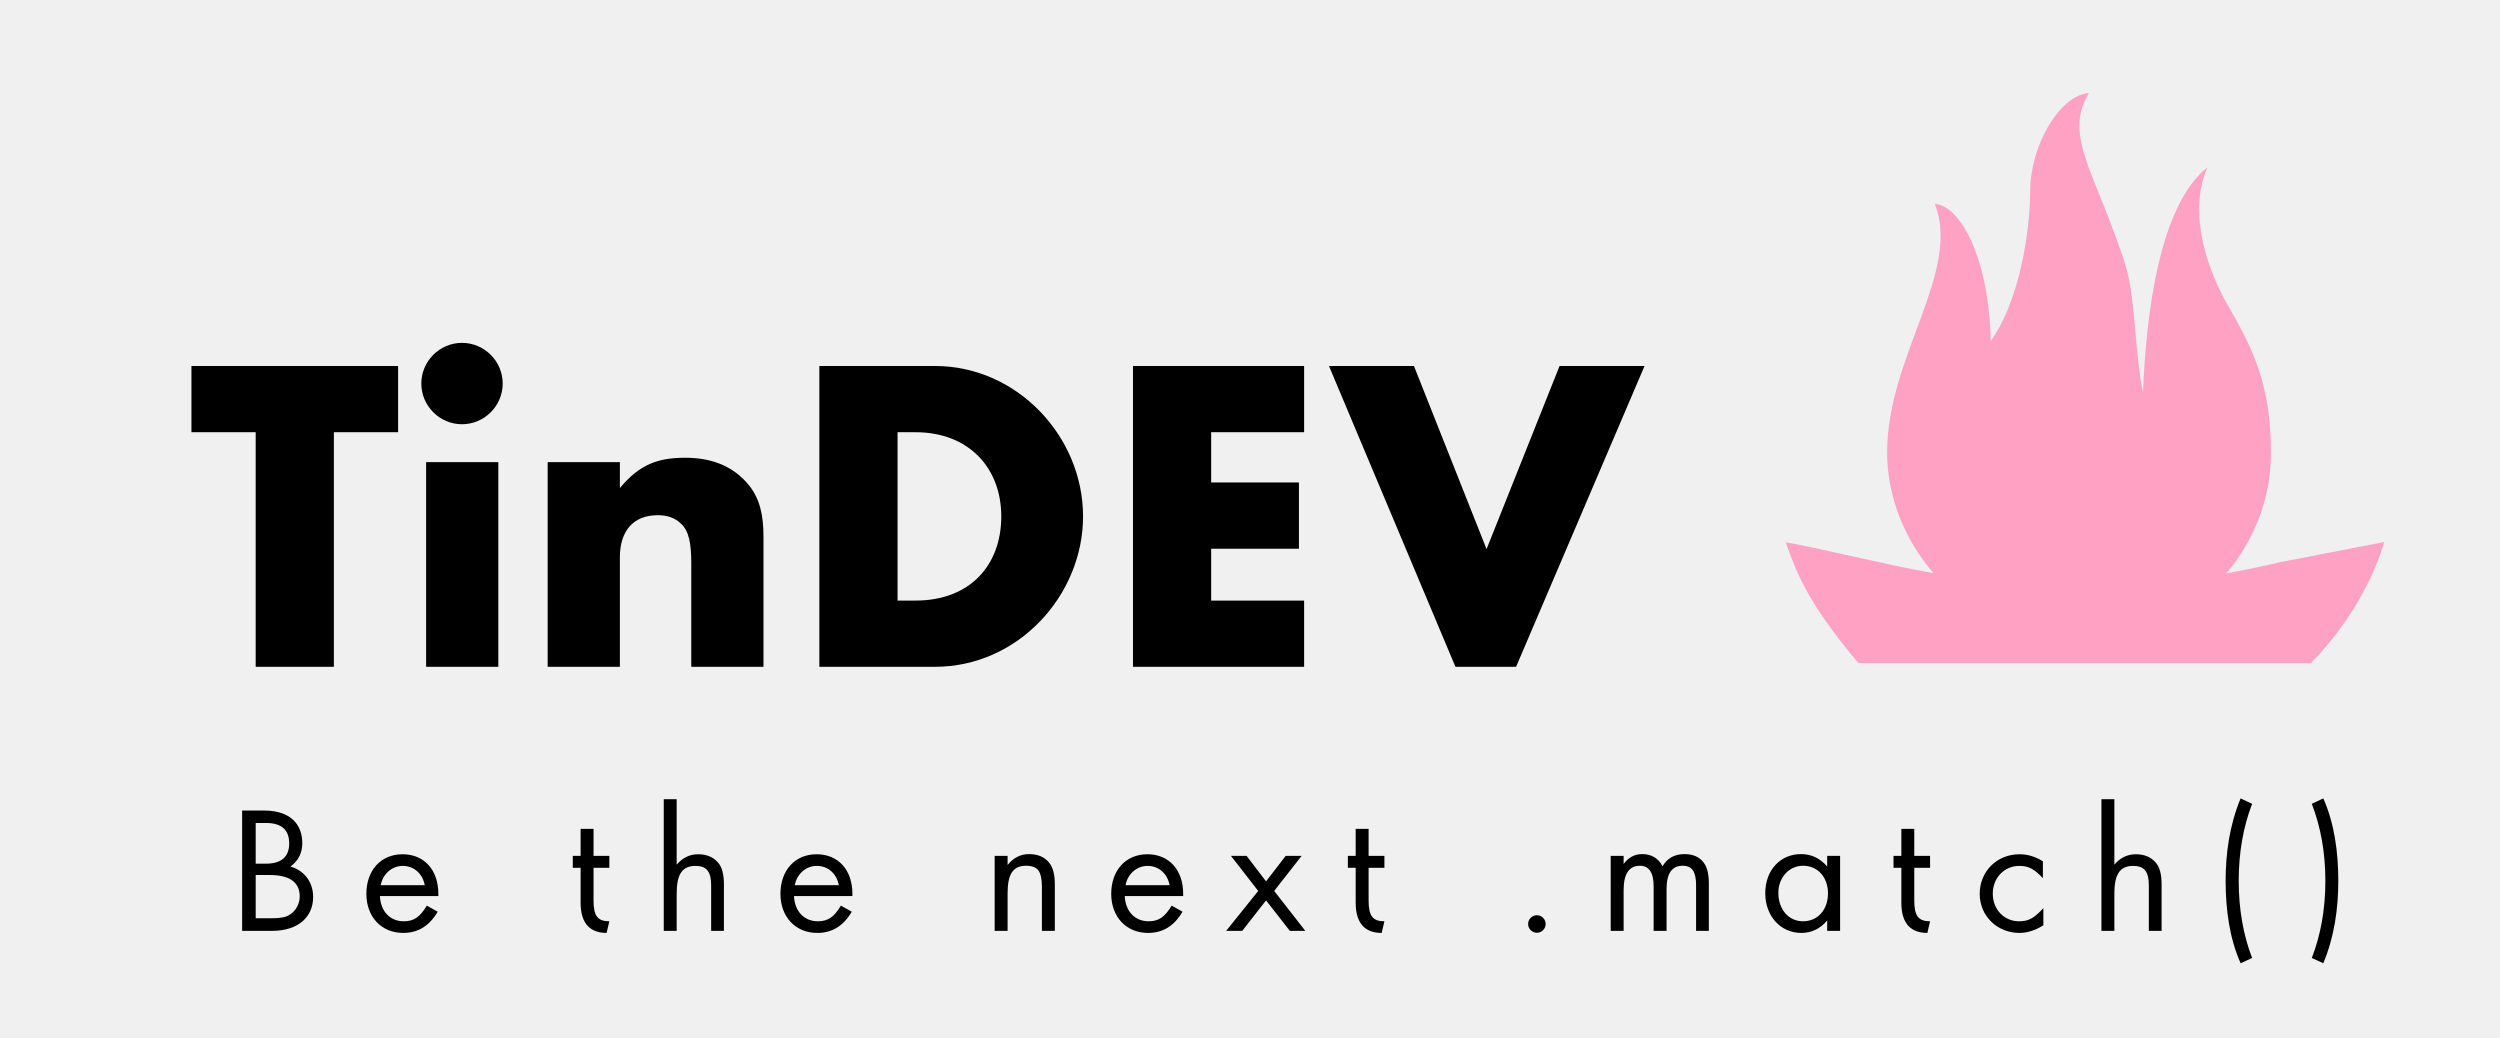
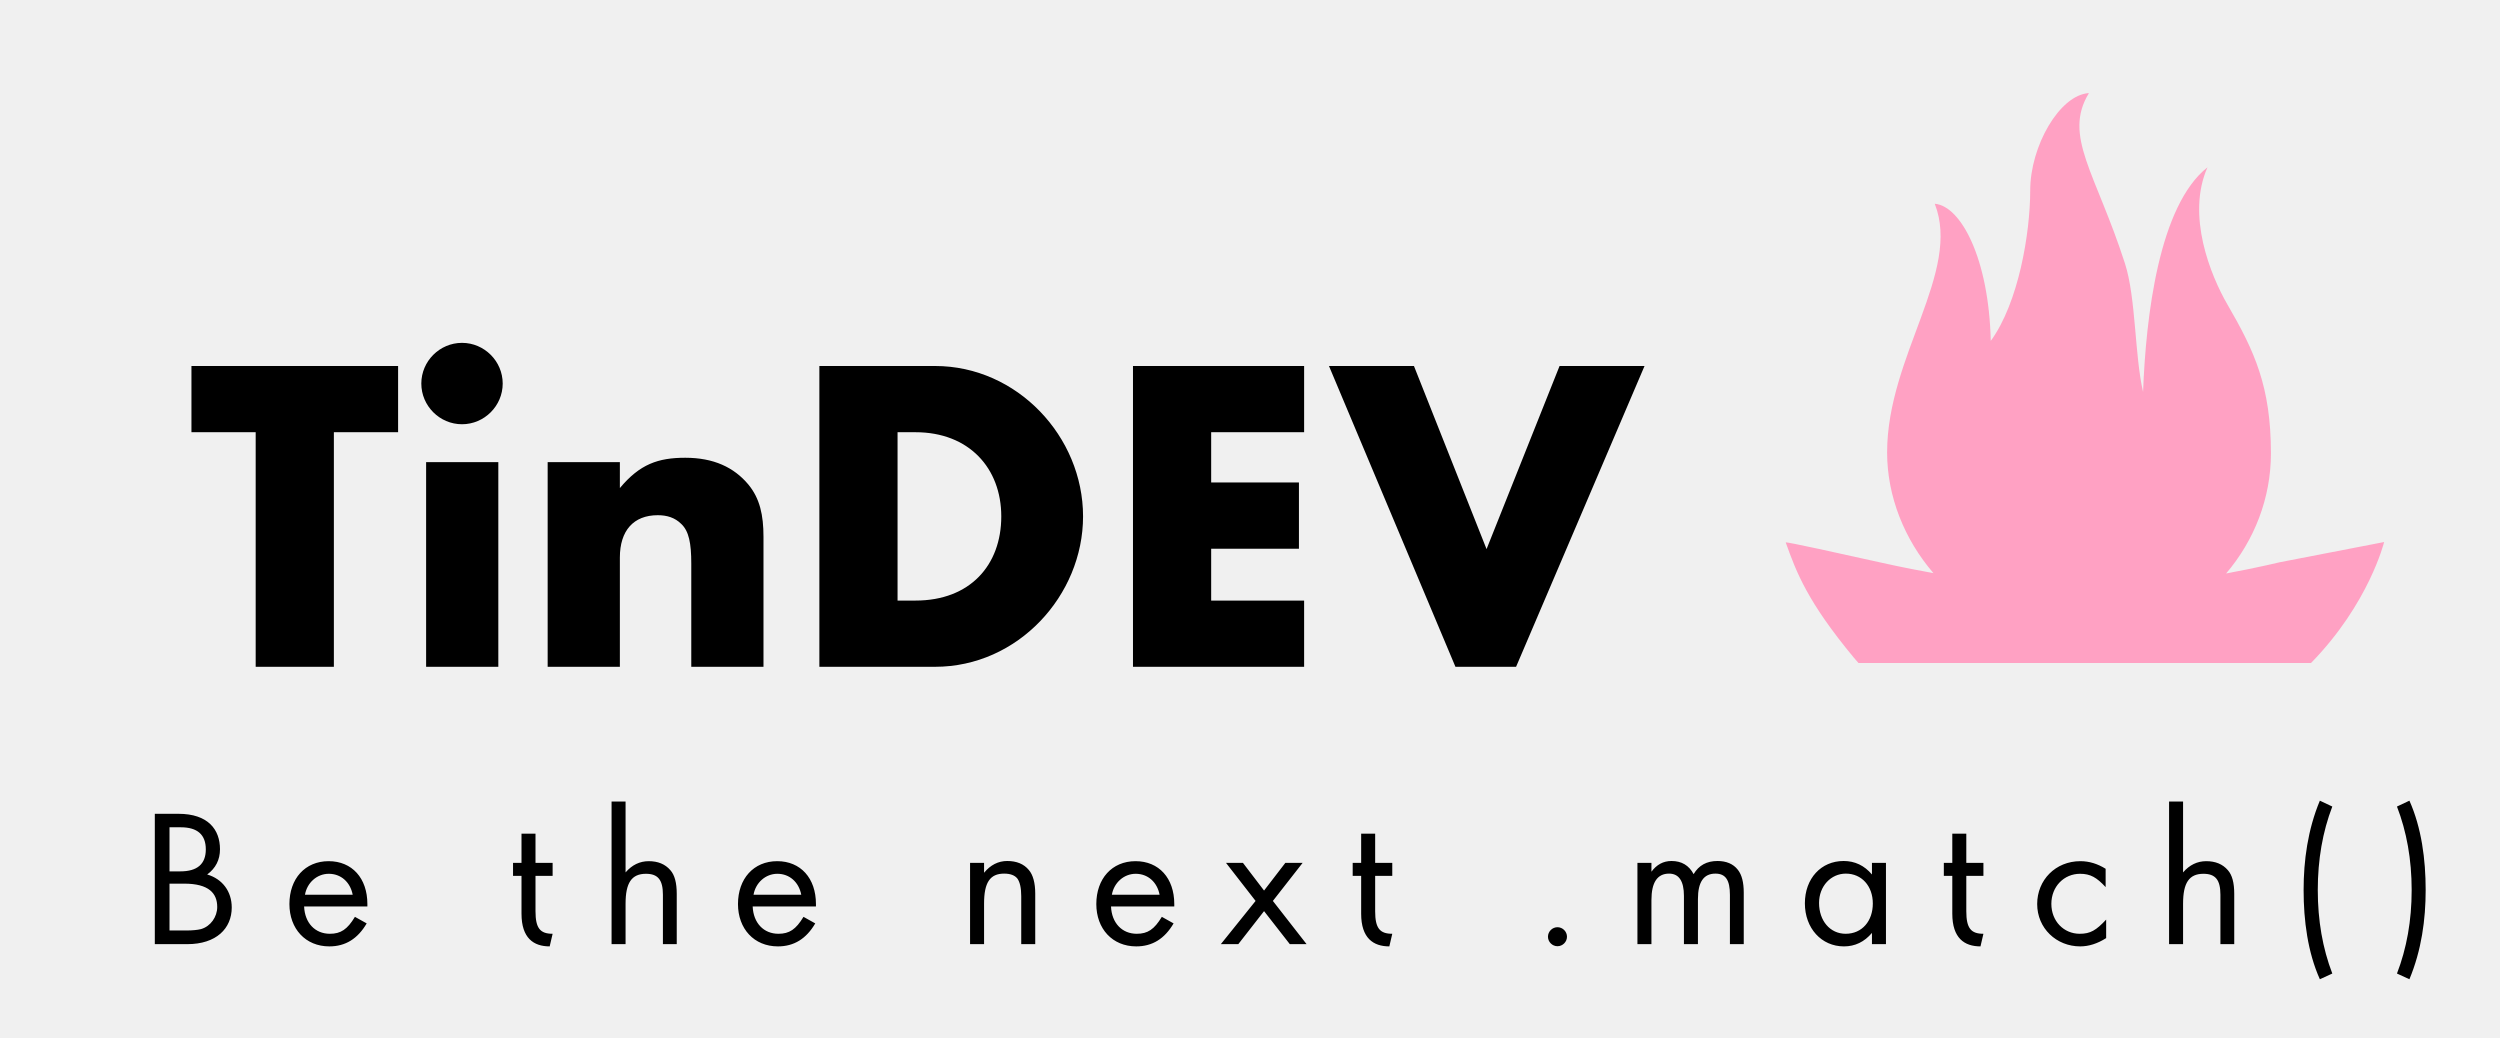
<svg xmlns="http://www.w3.org/2000/svg" width="188" height="78" viewBox="0 0 188 78" fill="none">
  <g clip-path="url(#clip0)">
    <path d="M29.937 32.503V27.523H14.397V32.503H19.227V50.143H25.107V32.503H29.937ZM32.044 34.753V50.143H37.474V34.753H32.044ZM31.683 28.843C31.683 30.523 33.063 31.903 34.743 31.903C36.423 31.903 37.803 30.523 37.803 28.843C37.803 27.163 36.423 25.783 34.743 25.783C33.063 25.783 31.683 27.163 31.683 28.843ZM41.184 50.143H46.614V41.923C46.614 39.913 47.634 38.743 49.464 38.743C50.154 38.743 50.754 38.923 51.234 39.403C51.804 39.943 51.984 40.843 51.984 42.373V50.143H57.414V40.363C57.414 38.743 57.144 37.483 56.274 36.433C55.194 35.143 53.664 34.423 51.534 34.423C49.494 34.423 48.114 34.903 46.614 36.703V34.753H41.184V50.143ZM67.496 32.503H68.846C72.866 32.503 75.296 35.203 75.296 38.833C75.296 42.493 72.956 45.163 68.846 45.163H67.496V32.503ZM70.316 50.143C76.556 50.143 81.446 44.773 81.446 38.833C81.446 32.833 76.496 27.523 70.316 27.523H61.616V50.143H70.316ZM98.07 27.523H85.2V50.143H98.07V45.163H91.08V41.263H97.68V36.283H91.08V32.503H98.07V27.523ZM99.939 27.523L109.449 50.143H114.009L123.669 27.523H117.279L111.789 41.293L106.329 27.523H99.939Z" fill="black" />
    <path d="M173.788 49.857H139.757C139.644 49.728 139.529 49.6 139.419 49.468C135.913 45.244 135.088 43.038 134.286 40.791C134.272 40.717 138.537 41.655 141.561 42.331C141.561 42.331 143.117 42.688 145.393 43.099C143.208 40.558 141.911 37.328 141.911 34.026C141.911 26.777 147.513 20.442 145.492 15.322C147.459 15.481 149.563 19.442 149.705 25.636C151.797 22.768 152.672 17.53 152.672 14.319C152.672 10.994 154.879 7.132 157.088 7C155.119 10.22 157.598 12.98 159.801 19.827C160.627 22.398 160.522 26.727 161.159 29.471C161.371 23.77 162.359 15.453 166.003 12.581C164.395 16.197 166.241 20.723 167.503 22.898C169.54 26.408 170.774 29.067 170.774 34.097C170.774 37.469 169.52 40.644 167.403 43.126C169.81 42.678 171.471 42.274 171.471 42.274L179.286 40.761C179.286 40.761 178.151 45.394 173.788 49.857Z" fill="#FFA1C3" />
-     <path d="M18.208 70H20.464C22.48 70 23.548 68.908 23.548 67.456C23.548 66.34 22.9 65.476 21.844 65.164C22.432 64.732 22.732 64.144 22.732 63.412C22.732 62.044 21.904 60.952 19.852 60.952H18.208V70ZM19.228 61.888H20.008C21.172 61.888 21.748 62.404 21.748 63.424C21.748 64.444 21.148 64.948 19.984 64.948H19.228V61.888ZM19.228 65.8H20.248C21.964 65.8 22.54 66.472 22.54 67.42C22.54 68.104 22.084 68.764 21.412 68.956C21.172 69.016 20.824 69.052 20.38 69.052H19.228V65.8ZM32.963 67.384V67.216C32.963 65.416 31.895 64.24 30.275 64.24C28.631 64.24 27.551 65.464 27.551 67.216C27.551 68.932 28.667 70.156 30.323 70.156C31.439 70.156 32.291 69.628 32.915 68.56L32.099 68.104C31.571 68.98 31.115 69.28 30.359 69.28C29.339 69.28 28.619 68.536 28.571 67.384H32.963ZM28.631 66.568C28.775 65.74 29.459 65.116 30.287 65.116C31.127 65.116 31.775 65.692 31.943 66.568H28.631ZM45.822 65.26V64.36H44.634V62.332H43.662V64.36H43.074V65.26H43.662V67.888C43.662 69.58 44.502 70.156 45.618 70.156L45.822 69.28C44.958 69.28 44.634 68.896 44.634 67.72V65.26H45.822ZM49.914 70H50.886V67.192C50.886 65.74 51.306 65.116 52.302 65.116C53.13 65.116 53.478 65.536 53.478 66.568V70H54.438V66.508C54.438 65.74 54.294 65.2 53.994 64.864C53.634 64.444 53.13 64.24 52.494 64.24C51.87 64.24 51.33 64.504 50.886 65.02V60.1H49.914V70ZM64.101 67.384V67.216C64.101 65.416 63.033 64.24 61.413 64.24C59.769 64.24 58.689 65.464 58.689 67.216C58.689 68.932 59.805 70.156 61.461 70.156C62.577 70.156 63.429 69.628 64.053 68.56L63.237 68.104C62.709 68.98 62.253 69.28 61.497 69.28C60.477 69.28 59.757 68.536 59.709 67.384H64.101ZM59.769 66.568C59.913 65.74 60.597 65.116 61.425 65.116C62.265 65.116 62.913 65.692 63.081 66.568H59.769ZM74.799 70H75.771V67.18C75.771 65.728 76.179 65.104 77.163 65.104C77.607 65.104 77.907 65.224 78.087 65.452C78.255 65.692 78.351 66.088 78.351 66.676V70H79.323V66.496C79.323 65.74 79.167 65.188 78.879 64.852C78.531 64.432 78.027 64.228 77.379 64.228C76.755 64.228 76.215 64.504 75.771 65.044V64.36H74.799V70ZM88.975 67.384V67.216C88.975 65.416 87.907 64.24 86.287 64.24C84.643 64.24 83.563 65.464 83.563 67.216C83.563 68.932 84.679 70.156 86.335 70.156C87.451 70.156 88.303 69.628 88.927 68.56L88.111 68.104C87.583 68.98 87.127 69.28 86.371 69.28C85.351 69.28 84.631 68.536 84.583 67.384H88.975ZM84.643 66.568C84.787 65.74 85.471 65.116 86.299 65.116C87.139 65.116 87.787 65.692 87.955 66.568H84.643ZM92.207 70H93.418L95.207 67.708L96.995 70H98.159L95.819 67L97.882 64.36H96.683L95.207 66.28L93.743 64.36H92.567L94.618 67L92.207 70ZM104.107 65.26V64.36H102.919V62.332H101.947V64.36H101.359V65.26H101.947V67.888C101.947 69.58 102.787 70.156 103.903 70.156L104.107 69.28C103.243 69.28 102.919 68.896 102.919 67.72V65.26H104.107ZM114.914 69.484C114.914 69.844 115.214 70.144 115.574 70.144C115.934 70.144 116.234 69.844 116.234 69.484C116.234 69.124 115.934 68.824 115.574 68.824C115.214 68.824 114.914 69.124 114.914 69.484ZM121.125 70H122.097V66.94C122.097 65.716 122.505 65.104 123.321 65.104C124.005 65.104 124.353 65.62 124.353 66.652V70H125.325V66.868C125.325 65.692 125.721 65.104 126.537 65.104C127.245 65.104 127.545 65.548 127.545 66.58V70H128.505V66.424C128.505 65.716 128.373 65.188 128.097 64.84C127.773 64.42 127.281 64.228 126.681 64.228C125.937 64.228 125.385 64.528 125.025 65.14C124.701 64.528 124.185 64.228 123.489 64.228C122.925 64.228 122.457 64.48 122.097 64.972V64.36H121.125V70ZM137.404 65.164C136.876 64.54 136.216 64.228 135.436 64.228C133.876 64.228 132.748 65.44 132.748 67.168C132.748 68.896 133.9 70.156 135.46 70.156C136.228 70.156 136.876 69.844 137.404 69.22V70H138.376V64.36H137.404V65.164ZM133.732 67.144C133.732 65.968 134.56 65.104 135.592 65.104C136.684 65.104 137.464 65.956 137.464 67.18C137.464 68.392 136.72 69.28 135.58 69.28C134.488 69.28 133.732 68.368 133.732 67.144ZM145.141 65.26V64.36H143.953V62.332H142.981V64.36H142.393V65.26H142.981V67.888C142.981 69.58 143.821 70.156 144.937 70.156L145.141 69.28C144.277 69.28 143.953 68.896 143.953 67.72V65.26H145.141ZM153.625 64.768C153.061 64.42 152.485 64.24 151.873 64.24C150.145 64.24 148.873 65.548 148.873 67.216C148.873 68.896 150.205 70.156 151.861 70.156C152.449 70.156 153.061 69.964 153.661 69.58V68.296C152.965 69.04 152.569 69.28 151.825 69.28C150.721 69.28 149.857 68.404 149.857 67.204C149.857 66.004 150.733 65.116 151.849 65.116C152.569 65.116 153.001 65.368 153.625 66.04V64.768ZM158.028 70H159V67.192C159 65.74 159.42 65.116 160.416 65.116C161.244 65.116 161.592 65.536 161.592 66.568V70H162.552V66.508C162.552 65.74 162.408 65.2 162.108 64.864C161.748 64.444 161.244 64.24 160.608 64.24C159.984 64.24 159.444 64.504 159 65.02V60.1H158.028V70ZM168.495 60.04C167.655 62.056 167.367 64.192 167.367 66.244C167.367 68.368 167.655 70.564 168.495 72.436L169.359 72.04C168.687 70.288 168.351 68.356 168.351 66.244C168.351 64.132 168.687 62.2 169.359 60.448L168.495 60.04ZM174.712 72.436C175.552 70.42 175.84 68.296 175.84 66.244C175.84 64.108 175.552 61.924 174.712 60.04L173.848 60.448C174.52 62.188 174.868 64.12 174.868 66.244C174.868 68.368 174.52 70.3 173.848 72.04L174.712 72.436Z" fill="black" />
+     <path d="M11.642 71H14.086C16.27 71 17.427 69.817 17.427 68.244C17.427 67.035 16.725 66.099 15.581 65.761C16.218 65.293 16.543 64.656 16.543 63.863C16.543 62.381 15.646 61.198 13.423 61.198H11.642V71ZM12.747 62.212H13.592C14.853 62.212 15.477 62.771 15.477 63.876C15.477 64.981 14.827 65.527 13.566 65.527H12.747V62.212ZM12.747 66.45H13.852C15.711 66.45 16.335 67.178 16.335 68.205C16.335 68.946 15.841 69.661 15.113 69.869C14.853 69.934 14.476 69.973 13.995 69.973H12.747V66.45ZM27.627 68.166V67.984C27.627 66.034 26.47 64.76 24.715 64.76C22.934 64.76 21.764 66.086 21.764 67.984C21.764 69.843 22.973 71.169 24.767 71.169C25.976 71.169 26.899 70.597 27.575 69.44L26.691 68.946C26.119 69.895 25.625 70.22 24.806 70.22C23.701 70.22 22.921 69.414 22.869 68.166H27.627ZM22.934 67.282C23.09 66.385 23.831 65.709 24.728 65.709C25.638 65.709 26.34 66.333 26.522 67.282H22.934ZM41.557 65.865V64.89H40.27V62.693H39.217V64.89H38.58V65.865H39.217V68.712C39.217 70.545 40.127 71.169 41.336 71.169L41.557 70.22C40.621 70.22 40.27 69.804 40.27 68.53V65.865H41.557ZM45.99 71H47.043V67.958C47.043 66.385 47.498 65.709 48.577 65.709C49.474 65.709 49.851 66.164 49.851 67.282V71H50.891V67.217C50.891 66.385 50.735 65.8 50.41 65.436C50.02 64.981 49.474 64.76 48.785 64.76C48.109 64.76 47.524 65.046 47.043 65.605V60.275H45.99V71ZM61.359 68.166V67.984C61.359 66.034 60.202 64.76 58.447 64.76C56.666 64.76 55.496 66.086 55.496 67.984C55.496 69.843 56.705 71.169 58.499 71.169C59.708 71.169 60.631 70.597 61.307 69.44L60.423 68.946C59.851 69.895 59.357 70.22 58.538 70.22C57.433 70.22 56.653 69.414 56.601 68.166H61.359ZM56.666 67.282C56.822 66.385 57.563 65.709 58.46 65.709C59.37 65.709 60.072 66.333 60.254 67.282H56.666ZM72.949 71H74.002V67.945C74.002 66.372 74.444 65.696 75.51 65.696C75.991 65.696 76.316 65.826 76.511 66.073C76.693 66.333 76.797 66.762 76.797 67.399V71H77.85V67.204C77.85 66.385 77.681 65.787 77.369 65.423C76.992 64.968 76.446 64.747 75.744 64.747C75.068 64.747 74.483 65.046 74.002 65.631V64.89H72.949V71ZM88.306 68.166V67.984C88.306 66.034 87.149 64.76 85.394 64.76C83.613 64.76 82.443 66.086 82.443 67.984C82.443 69.843 83.652 71.169 85.446 71.169C86.655 71.169 87.578 70.597 88.254 69.44L87.37 68.946C86.798 69.895 86.304 70.22 85.485 70.22C84.38 70.22 83.6 69.414 83.548 68.166H88.306ZM83.613 67.282C83.769 66.385 84.51 65.709 85.407 65.709C86.317 65.709 87.019 66.333 87.201 67.282H83.613ZM91.807 71H93.12L95.057 68.517L96.994 71H98.255L95.72 67.75L97.956 64.89H96.656L95.057 66.97L93.471 64.89H92.197L94.42 67.75L91.807 71ZM104.699 65.865V64.89H103.412V62.693H102.359V64.89H101.722V65.865H102.359V68.712C102.359 70.545 103.269 71.169 104.478 71.169L104.699 70.22C103.763 70.22 103.412 69.804 103.412 68.53V65.865H104.699ZM116.407 70.441C116.407 70.831 116.732 71.156 117.122 71.156C117.512 71.156 117.837 70.831 117.837 70.441C117.837 70.051 117.512 69.726 117.122 69.726C116.732 69.726 116.407 70.051 116.407 70.441ZM123.135 71H124.188V67.685C124.188 66.359 124.63 65.696 125.514 65.696C126.255 65.696 126.632 66.255 126.632 67.373V71H127.685V67.607C127.685 66.333 128.114 65.696 128.998 65.696C129.765 65.696 130.09 66.177 130.09 67.295V71H131.13V67.126C131.13 66.359 130.987 65.787 130.688 65.41C130.337 64.955 129.804 64.747 129.154 64.747C128.348 64.747 127.75 65.072 127.36 65.735C127.009 65.072 126.45 64.747 125.696 64.747C125.085 64.747 124.578 65.02 124.188 65.553V64.89H123.135V71ZM140.771 65.761C140.199 65.085 139.484 64.747 138.639 64.747C136.949 64.747 135.727 66.06 135.727 67.932C135.727 69.804 136.975 71.169 138.665 71.169C139.497 71.169 140.199 70.831 140.771 70.155V71H141.824V64.89H140.771V65.761ZM136.793 67.906C136.793 66.632 137.69 65.696 138.808 65.696C139.991 65.696 140.836 66.619 140.836 67.945C140.836 69.258 140.03 70.22 138.795 70.22C137.612 70.22 136.793 69.232 136.793 67.906ZM149.153 65.865V64.89H147.866V62.693H146.813V64.89H146.176V65.865H146.813V68.712C146.813 70.545 147.723 71.169 148.932 71.169L149.153 70.22C148.217 70.22 147.866 69.804 147.866 68.53V65.865H149.153ZM158.344 65.332C157.733 64.955 157.109 64.76 156.446 64.76C154.574 64.76 153.196 66.177 153.196 67.984C153.196 69.804 154.639 71.169 156.433 71.169C157.07 71.169 157.733 70.961 158.383 70.545V69.154C157.629 69.96 157.2 70.22 156.394 70.22C155.198 70.22 154.262 69.271 154.262 67.971C154.262 66.671 155.211 65.709 156.42 65.709C157.2 65.709 157.668 65.982 158.344 66.71V65.332ZM163.114 71H164.167V67.958C164.167 66.385 164.622 65.709 165.701 65.709C166.598 65.709 166.975 66.164 166.975 67.282V71H168.015V67.217C168.015 66.385 167.859 65.8 167.534 65.436C167.144 64.981 166.598 64.76 165.909 64.76C165.233 64.76 164.648 65.046 164.167 65.605V60.275H163.114V71ZM174.453 60.21C173.543 62.394 173.231 64.708 173.231 66.931C173.231 69.232 173.543 71.611 174.453 73.639L175.389 73.21C174.661 71.312 174.297 69.219 174.297 66.931C174.297 64.643 174.661 62.55 175.389 60.652L174.453 60.21ZM181.188 73.639C182.098 71.455 182.41 69.154 182.41 66.931C182.41 64.617 182.098 62.251 181.188 60.21L180.252 60.652C180.98 62.537 181.357 64.63 181.357 66.931C181.357 69.232 180.98 71.325 180.252 73.21L181.188 73.639Z" fill="black" />
  </g>
  <defs>
    <clipPath id="clip0">
      <rect width="188" height="78" fill="white" />
    </clipPath>
  </defs>
</svg>
